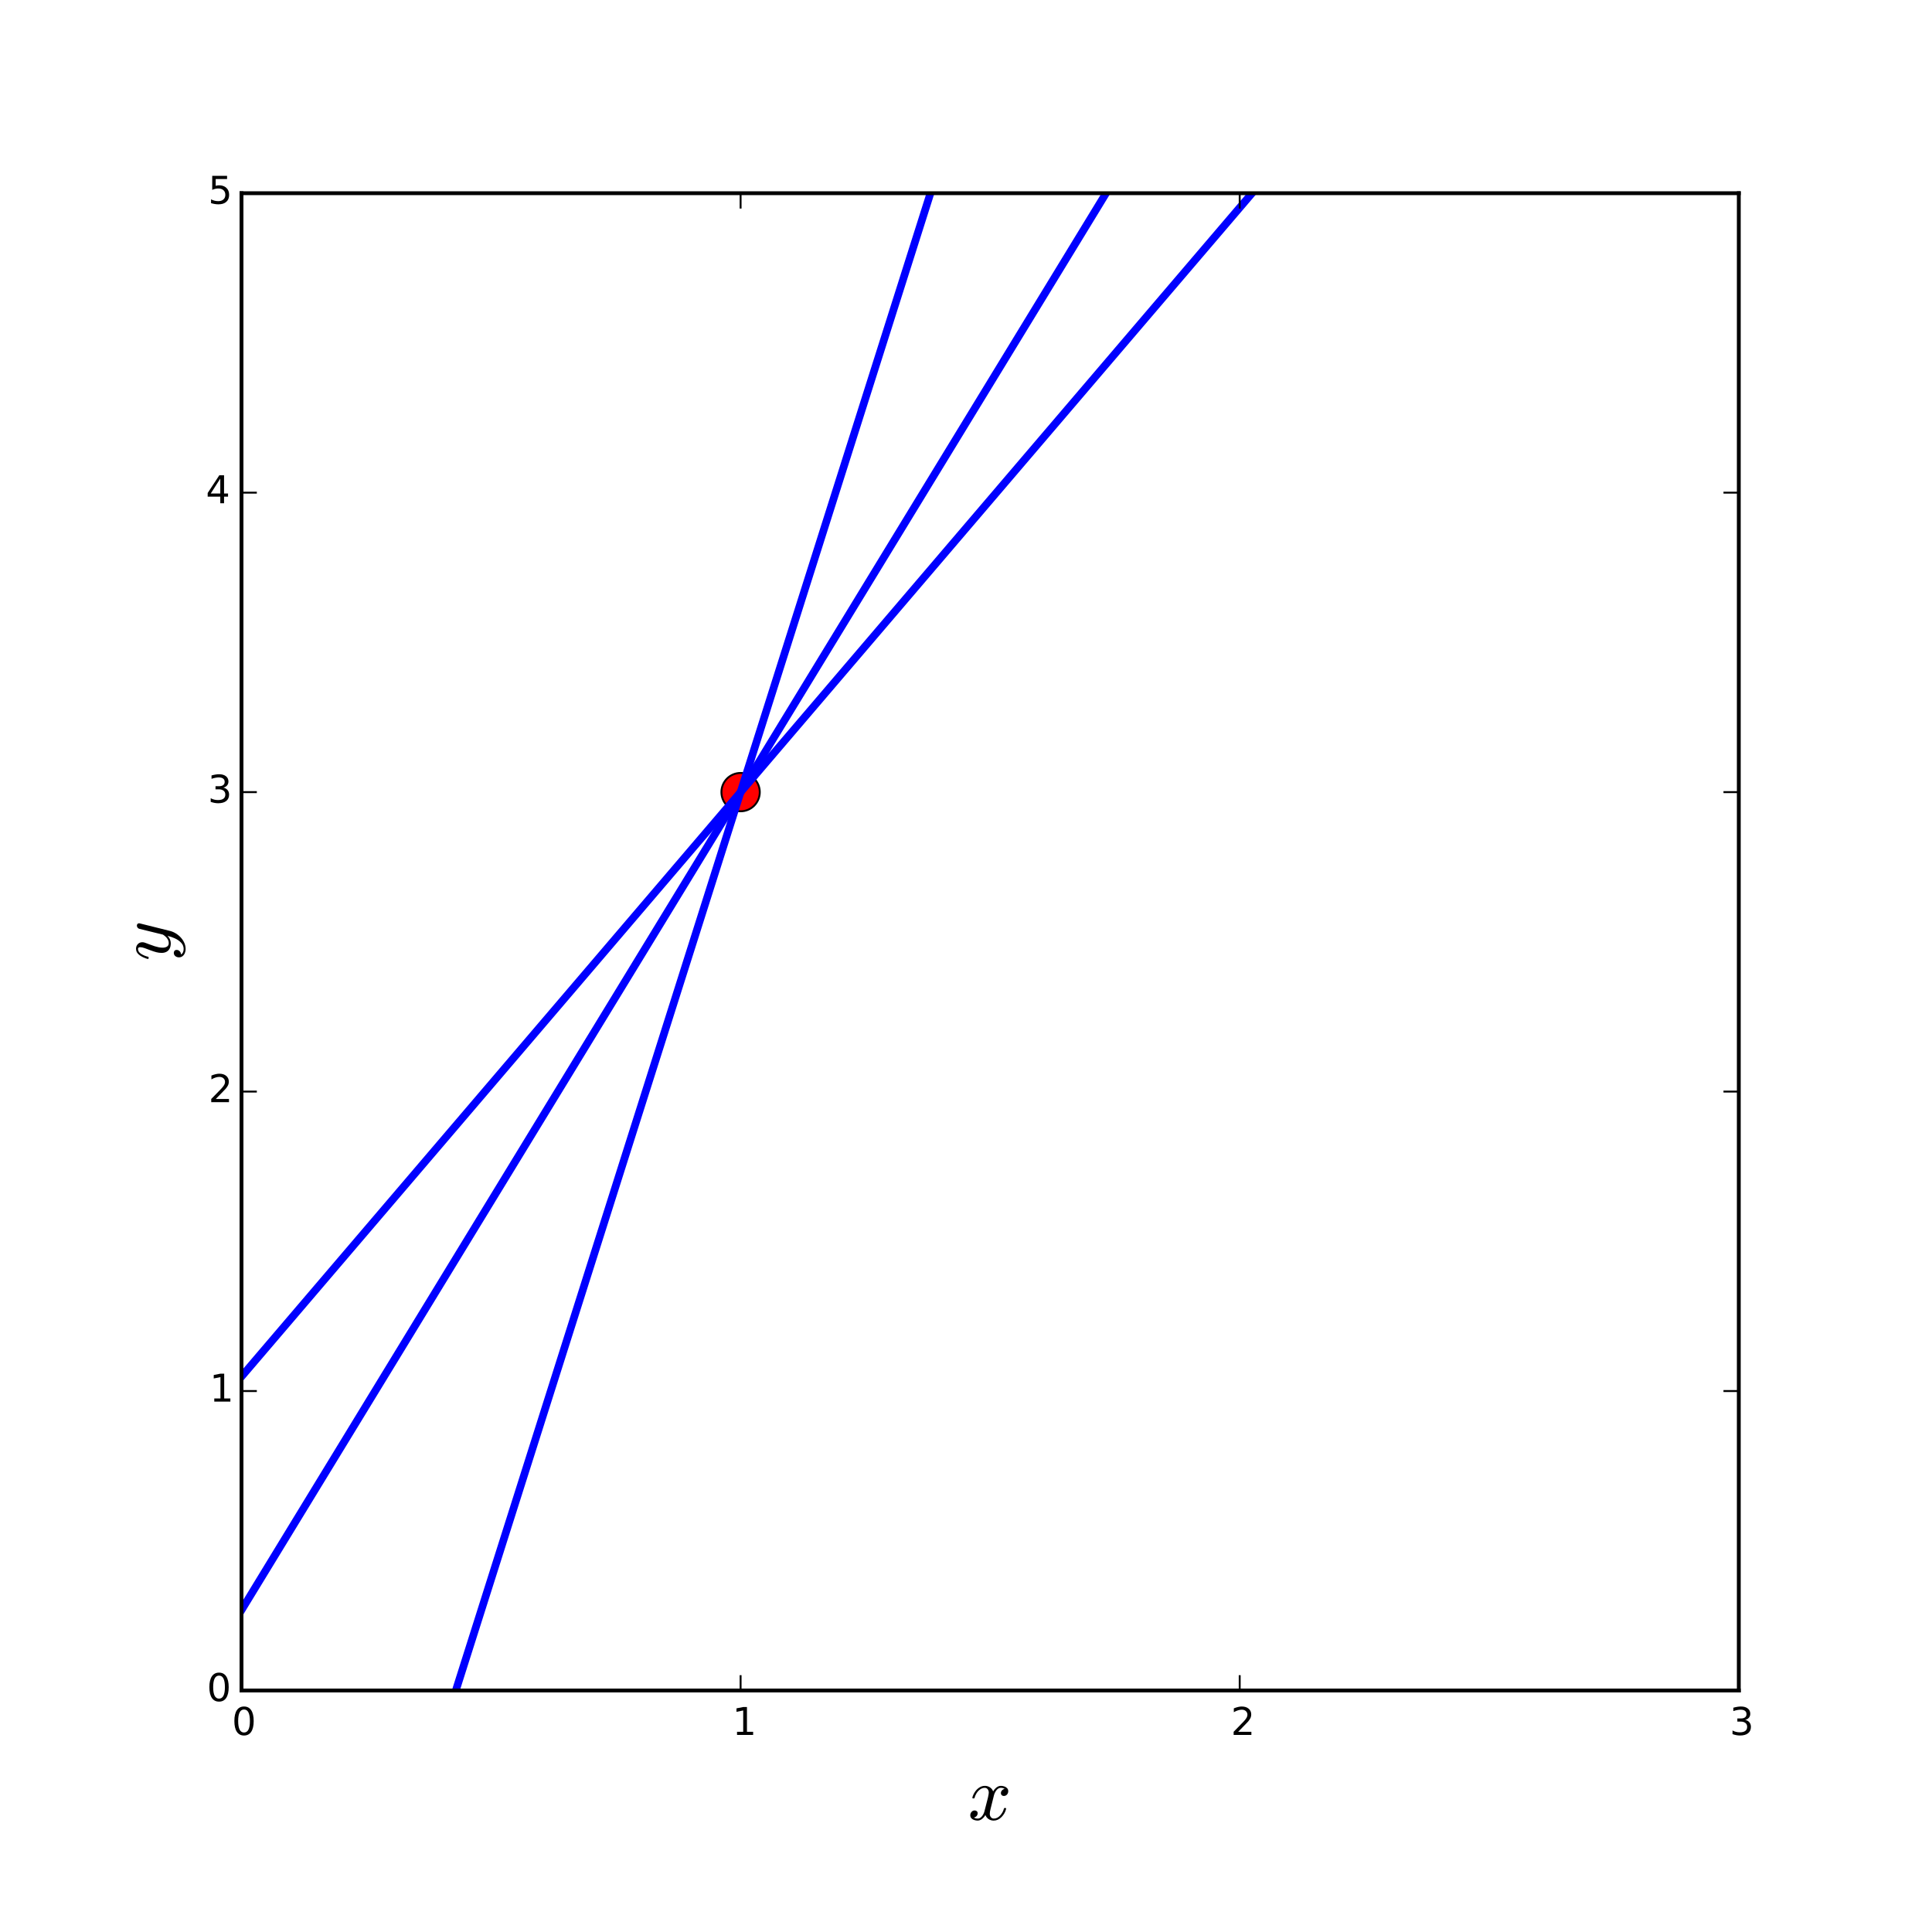
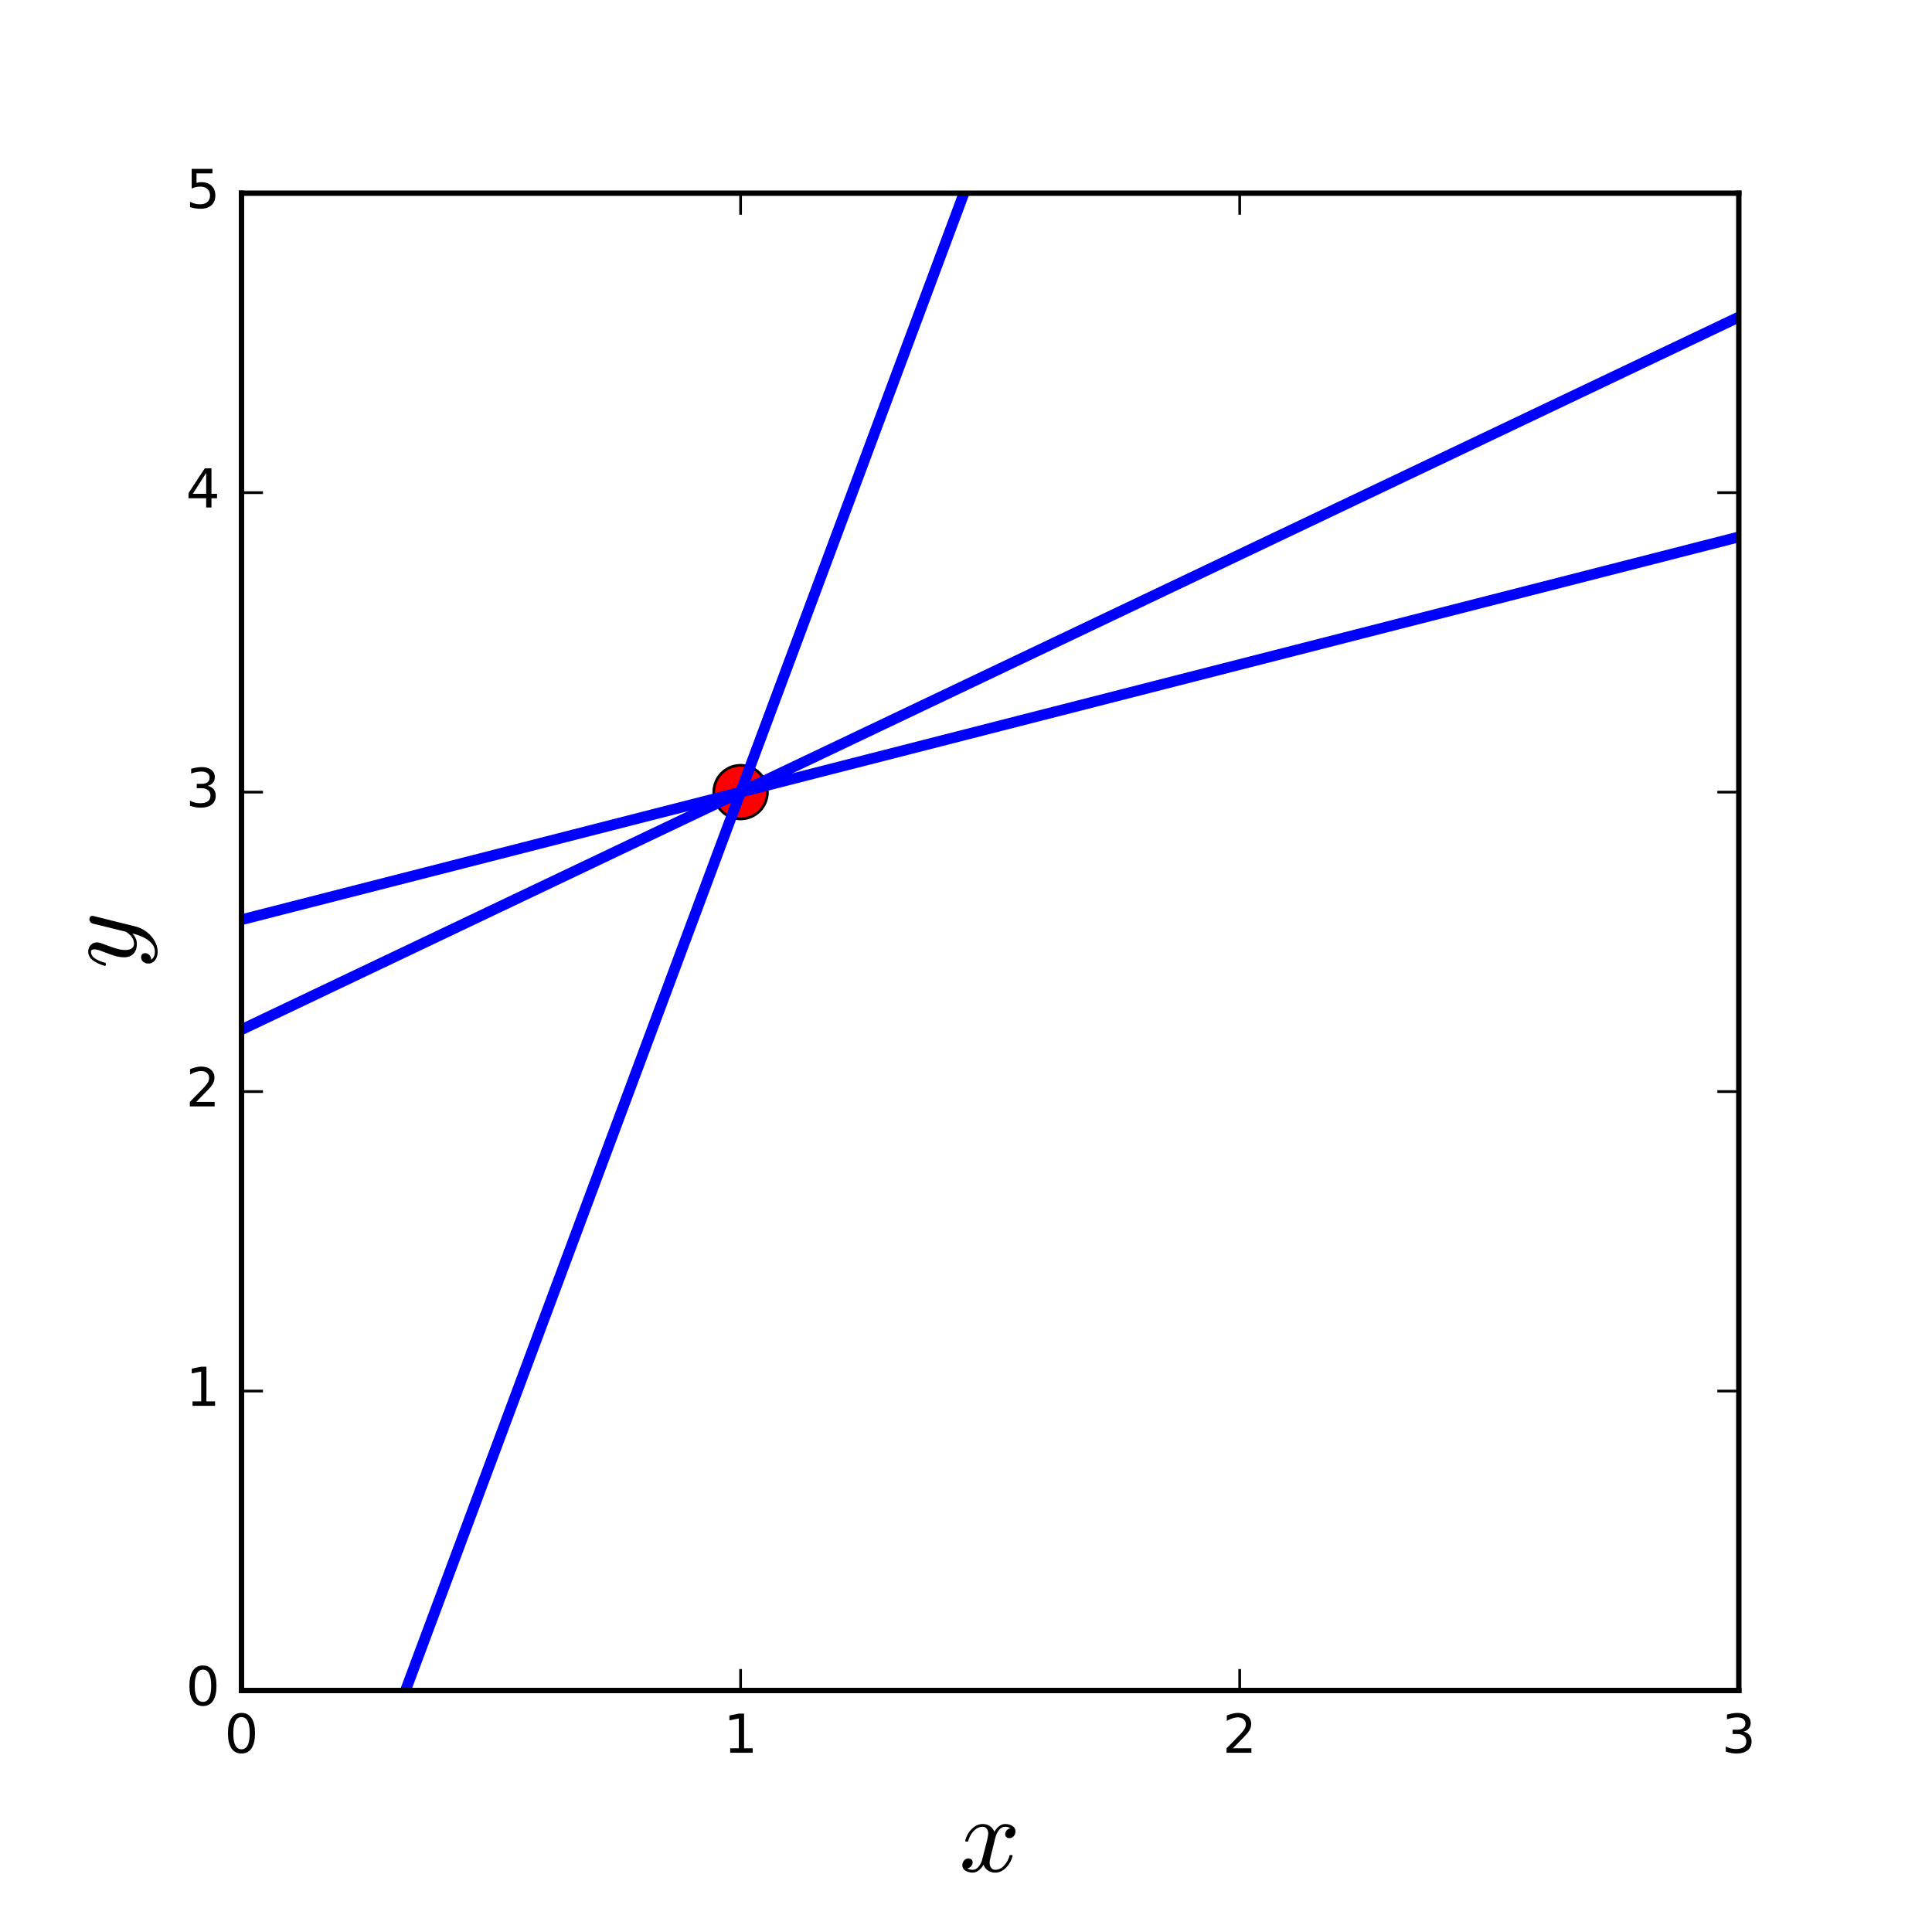
- <svg xmlns="http://www.w3.org/2000/svg" xmlns:xlink="http://www.w3.org/1999/xlink" height="504pt" version="1.1" viewBox="0 0 504 504" width="504pt">
+ <svg xmlns="http://www.w3.org/2000/svg" xmlns:xlink="http://www.w3.org/1999/xlink" height="360pt" version="1.1" viewBox="0 0 360 360" width="360pt">
  <defs>
    <style type="text/css">
- *{stroke-linecap:butt;stroke-linejoin:round;}
+ *{stroke-linecap:butt;stroke-linejoin:round;stroke-miterlimit:100000;}
  </style>
  </defs>
  <g id="figure_1">
    <g id="patch_1">
-       <path d=" M0 504 L504 504 L504 0 L0 0 z " style="fill:#ffffff;" />
+       <path d="M 0 360  L 360 360  L 360 0  L 0 0  z " style="fill:#ffffff;" />
    </g>
    <g id="axes_1">
      <g id="patch_2">
-         <path d=" M63 441 L453.6 441 L453.6 50.4 L63 50.4 z " style="fill:#ffffff;" />
+         <path d="M 45 315  L 324 315  L 324 36  L 45 36  z " style="fill:#ffffff;" />
      </g>
      <g id="line2d_1">
        <defs>
-           <path d=" M0 5 C1.326 5 2.598 4.473 3.536 3.536 C4.473 2.598 5 1.326 5 0 C5 -1.326 4.473 -2.598 3.536 -3.536 C2.598 -4.473 1.326 -5 0 -5 C-1.326 -5 -2.598 -4.473 -3.536 -3.536 C-4.473 -2.598 -5 -1.326 -5 0 C-5 1.326 -4.473 2.598 -3.536 3.536 C-2.598 4.473 -1.326 5 0 5 z " id="m8056b39326" style="stroke:#000000;stroke-width:0.5;" />
+           <path d="M 0 5  C 1.326 5 2.598 4.473 3.536 3.536  C 4.473 2.598 5 1.326 5 0  C 5 -1.326 4.473 -2.598 3.536 -3.536  C 2.598 -4.473 1.326 -5 0 -5  C -1.326 -5 -2.598 -4.473 -3.536 -3.536  C -4.473 -2.598 -5 -1.326 -5 0  C -5 1.326 -4.473 2.598 -3.536 3.536  C -2.598 4.473 -1.326 5 0 5  z " id="m24458730ec" style="stroke:#000000;stroke-width:0.5;" />
        </defs>
-         <g clip-path="url(#p41d7ee9abc)">
-           <use style="fill:#ff0000;stroke:#000000;stroke-width:0.5;" x="193.2" xlink:href="#m8056b39326" y="206.64" />
+         <g clip-path="url(#p640d105bda)">
+           <use style="fill:#ff0000;stroke:#000000;stroke-width:0.5;" x="138.0" xlink:href="#m24458730ec" y="147.6" />
        </g>
      </g>
      <g id="line2d_2">
-         <path clip-path="url(#p41d7ee9abc)" d=" M63 420.02 L319.898 -1" style="fill:none;stroke:#0000ff;stroke-linecap:square;stroke-width:2;" />
+         <path clip-path="url(#p640d105bda)" d="M 45 396.933  M 58.403 361  L 193.427 -1  " style="fill:none;stroke:#0000ff;stroke-linecap:square;stroke-width:2.0;" />
      </g>
      <g id="line2d_3">
-         <path clip-path="url(#p41d7ee9abc)" d=" M63 359.109 L370.513 -1" style="fill:none;stroke:#0000ff;stroke-linecap:square;stroke-width:2;" />
+         <path clip-path="url(#p640d105bda)" d="M 45 171.375  L 324 100.05  " style="fill:none;stroke:#0000ff;stroke-linecap:square;stroke-width:2.0;" />
      </g>
      <g id="line2d_4">
-         <path clip-path="url(#p41d7ee9abc)" d=" M63 617.377 M98.623 505 L259.02 -1" style="fill:none;stroke:#0000ff;stroke-linecap:square;stroke-width:2;" />
+         <path clip-path="url(#p640d105bda)" d="M 45 191.86  L 324 59.081  " style="fill:none;stroke:#0000ff;stroke-linecap:square;stroke-width:2.0;" />
      </g>
      <g id="patch_3">
-         <path d=" M63 441 L63 50.4" style="fill:none;stroke:#000000;stroke-linecap:square;stroke-linejoin:miter;" />
+         <path d="M 45 315  L 324 315  " style="fill:none;stroke:#000000;stroke-linecap:square;stroke-linejoin:miter;" />
      </g>
      <g id="patch_4">
-         <path d=" M453.6 441 L453.6 50.4" style="fill:none;stroke:#000000;stroke-linecap:square;stroke-linejoin:miter;" />
+         <path d="M 45 36  L 324 36  " style="fill:none;stroke:#000000;stroke-linecap:square;stroke-linejoin:miter;" />
      </g>
      <g id="patch_5">
-         <path d=" M63 50.4 L453.6 50.4" style="fill:none;stroke:#000000;stroke-linecap:square;stroke-linejoin:miter;" />
+         <path d="M 45 315  L 45 36  " style="fill:none;stroke:#000000;stroke-linecap:square;stroke-linejoin:miter;" />
      </g>
      <g id="patch_6">
-         <path d=" M63 441 L453.6 441" style="fill:none;stroke:#000000;stroke-linecap:square;stroke-linejoin:miter;" />
+         <path d="M 324 315  L 324 36  " style="fill:none;stroke:#000000;stroke-linecap:square;stroke-linejoin:miter;" />
      </g>
      <g id="matplotlib.axis_1">
        <g id="xtick_1">
          <g id="line2d_5">
            <defs>
-               <path d=" M0 0 L0 -4" id="mc7db9fdffb" style="stroke:#000000;stroke-width:0.5;" />
-             </defs>
-             <g>
-               <use style="stroke:#000000;stroke-width:0.5;" x="63.0" xlink:href="#mc7db9fdffb" y="441.0" />
+               <path d="M 0 0  L 0 -4  " id="m8243ddef0e" style="stroke:#000000;stroke-width:0.5;" />
+             </defs>
+             <g>
+               <use style="stroke:#000000;stroke-width:0.5;" x="45.0" xlink:href="#m8243ddef0e" y="315.0" />
            </g>
          </g>
          <g id="line2d_6">
            <defs>
-               <path d=" M0 0 L0 4" id="m5a7d422ac3" style="stroke:#000000;stroke-width:0.5;" />
-             </defs>
-             <g>
-               <use style="stroke:#000000;stroke-width:0.5;" x="63.0" xlink:href="#m5a7d422ac3" y="50.4" />
+               <path d="M 0 0  L 0 4  " id="m00c7bdacef" style="stroke:#000000;stroke-width:0.5;" />
+             </defs>
+             <g>
+               <use style="stroke:#000000;stroke-width:0.5;" x="45.0" xlink:href="#m00c7bdacef" y="36.0" />
            </g>
          </g>
          <g id="text_1">
            <defs>
-               <path d=" M31.781 66.406 Q24.172 66.406 20.328 58.906 Q16.5 51.422 16.5 36.375 Q16.5 21.391 20.328 13.891 Q24.172 6.391 31.781 6.391 Q39.453 6.391 43.281 13.891 Q47.125 21.391 47.125 36.375 Q47.125 51.422 43.281 58.906 Q39.453 66.406 31.781 66.406 M31.781 74.219 Q44.047 74.219 50.516 64.516 Q56.984 54.828 56.984 36.375 Q56.984 17.969 50.516 8.266 Q44.047 -1.422 31.781 -1.422 Q19.531 -1.422 13.062 8.266 Q6.594 17.969 6.594 36.375 Q6.594 54.828 13.062 64.516 Q19.531 74.219 31.781 74.219" id="BitstreamVeraSans-Roman-30" />
-             </defs>
-             <g transform="translate(60.48047 452.5984)scale(0.1 -0.1)">
+               <path d="M 31.781 66.406  Q 24.172 66.406 20.328 58.906  Q 16.5 51.422 16.5 36.375  Q 16.5 21.391 20.328 13.891  Q 24.172 6.391 31.781 6.391  Q 39.453 6.391 43.281 13.891  Q 47.125 21.391 47.125 36.375  Q 47.125 51.422 43.281 58.906  Q 39.453 66.406 31.781 66.406  M 31.781 74.219  Q 44.047 74.219 50.516 64.516  Q 56.984 54.828 56.984 36.375  Q 56.984 17.969 50.516 8.266  Q 44.047 -1.422 31.781 -1.422  Q 19.531 -1.422 13.062 8.266  Q 6.594 17.969 6.594 36.375  Q 6.594 54.828 13.062 64.516  Q 19.531 74.219 31.781 74.219  " id="BitstreamVeraSans-Roman-30" />
+             </defs>
+             <g transform="translate(41.81875 326.5984)scale(0.1 -0.1)">
              <use xlink:href="#BitstreamVeraSans-Roman-30" />
            </g>
          </g>
        </g>
        <g id="xtick_2">
          <g id="line2d_7">
            <g>
-               <use style="stroke:#000000;stroke-width:0.5;" x="193.2" xlink:href="#mc7db9fdffb" y="441.0" />
+               <use style="stroke:#000000;stroke-width:0.5;" x="138.0" xlink:href="#m8243ddef0e" y="315.0" />
            </g>
          </g>
          <g id="line2d_8">
            <g>
-               <use style="stroke:#000000;stroke-width:0.5;" x="193.2" xlink:href="#m5a7d422ac3" y="50.4" />
+               <use style="stroke:#000000;stroke-width:0.5;" x="138.0" xlink:href="#m00c7bdacef" y="36.0" />
            </g>
          </g>
          <g id="text_2">
            <defs>
-               <path d=" M12.406 8.297 L28.516 8.297 L28.516 63.922 L10.984 60.406 L10.984 69.391 L28.422 72.906 L38.281 72.906 L38.281 8.297 L54.391 8.297 L54.391 0 L12.406 0 z " id="BitstreamVeraSans-Roman-31" />
-             </defs>
-             <g transform="translate(191.0297 452.5984)scale(0.1 -0.1)">
+               <path d="M 12.406 8.297  L 28.516 8.297  L 28.516 63.922  L 10.984 60.406  L 10.984 69.391  L 28.422 72.906  L 38.281 72.906  L 38.281 8.297  L 54.391 8.297  L 54.391 0  L 12.406 0  z " id="BitstreamVeraSans-Roman-31" />
+             </defs>
+             <g transform="translate(134.8187 326.5984)scale(0.1 -0.1)">
              <use xlink:href="#BitstreamVeraSans-Roman-31" />
            </g>
          </g>
        </g>
        <g id="xtick_3">
          <g id="line2d_9">
            <g>
-               <use style="stroke:#000000;stroke-width:0.5;" x="323.4" xlink:href="#mc7db9fdffb" y="441.0" />
+               <use style="stroke:#000000;stroke-width:0.5;" x="231.0" xlink:href="#m8243ddef0e" y="315.0" />
            </g>
          </g>
          <g id="line2d_10">
            <g>
-               <use style="stroke:#000000;stroke-width:0.5;" x="323.4" xlink:href="#m5a7d422ac3" y="50.4" />
+               <use style="stroke:#000000;stroke-width:0.5;" x="231.0" xlink:href="#m00c7bdacef" y="36.0" />
            </g>
          </g>
          <g id="text_3">
            <defs>
-               <path d=" M19.188 8.297 L53.609 8.297 L53.609 0 L7.328 0 L7.328 8.297 Q12.938 14.109 22.625 23.891 Q32.328 33.688 34.812 36.531 Q39.547 41.844 41.422 45.531 Q43.312 49.219 43.312 52.781 Q43.312 58.594 39.234 62.25 Q35.156 65.922 28.609 65.922 Q23.969 65.922 18.812 64.312 Q13.672 62.703 7.812 59.422 L7.812 69.391 Q13.766 71.781 18.938 73 Q24.125 74.219 28.422 74.219 Q39.75 74.219 46.484 68.547 Q53.219 62.891 53.219 53.422 Q53.219 48.922 51.531 44.891 Q49.859 40.875 45.406 35.406 Q44.188 33.984 37.641 27.219 Q31.109 20.453 19.188 8.297" id="BitstreamVeraSans-Roman-32" />
-             </defs>
-             <g transform="translate(321.0859 452.5984)scale(0.1 -0.1)">
+               <path d="M 19.188 8.297  L 53.609 8.297  L 53.609 0  L 7.328 0  L 7.328 8.297  Q 12.938 14.109 22.625 23.891  Q 32.328 33.688 34.812 36.531  Q 39.547 41.844 41.422 45.531  Q 43.312 49.219 43.312 52.781  Q 43.312 58.594 39.234 62.25  Q 35.156 65.922 28.609 65.922  Q 23.969 65.922 18.812 64.312  Q 13.672 62.703 7.812 59.422  L 7.812 69.391  Q 13.766 71.781 18.938 73  Q 24.125 74.219 28.422 74.219  Q 39.75 74.219 46.484 68.547  Q 53.219 62.891 53.219 53.422  Q 53.219 48.922 51.531 44.891  Q 49.859 40.875 45.406 35.406  Q 44.188 33.984 37.641 27.219  Q 31.109 20.453 19.188 8.297  " id="BitstreamVeraSans-Roman-32" />
+             </defs>
+             <g transform="translate(227.8187 326.5984)scale(0.1 -0.1)">
              <use xlink:href="#BitstreamVeraSans-Roman-32" />
            </g>
          </g>
        </g>
        <g id="xtick_4">
          <g id="line2d_11">
            <g>
-               <use style="stroke:#000000;stroke-width:0.5;" x="453.6" xlink:href="#mc7db9fdffb" y="441.0" />
+               <use style="stroke:#000000;stroke-width:0.5;" x="324.0" xlink:href="#m8243ddef0e" y="315.0" />
            </g>
          </g>
          <g id="line2d_12">
            <g>
-               <use style="stroke:#000000;stroke-width:0.5;" x="453.6" xlink:href="#m5a7d422ac3" y="50.4" />
+               <use style="stroke:#000000;stroke-width:0.5;" x="324.0" xlink:href="#m00c7bdacef" y="36.0" />
            </g>
          </g>
          <g id="text_4">
            <defs>
-               <path d=" M40.578 39.312 Q47.656 37.797 51.625 33 Q55.609 28.219 55.609 21.188 Q55.609 10.406 48.188 4.484 Q40.766 -1.422 27.094 -1.422 Q22.516 -1.422 17.656 -0.516 Q12.797 0.391 7.625 2.203 L7.625 11.719 Q11.719 9.328 16.594 8.109 Q21.484 6.891 26.812 6.891 Q36.078 6.891 40.938 10.547 Q45.797 14.203 45.797 21.188 Q45.797 27.641 41.281 31.266 Q36.766 34.906 28.719 34.906 L20.219 34.906 L20.219 43.016 L29.109 43.016 Q36.375 43.016 40.234 45.922 Q44.094 48.828 44.094 54.297 Q44.094 59.906 40.109 62.906 Q36.141 65.922 28.719 65.922 Q24.656 65.922 20.016 65.031 Q15.375 64.156 9.812 62.312 L9.812 71.094 Q15.438 72.656 20.344 73.438 Q25.25 74.219 29.594 74.219 Q40.828 74.219 47.359 69.109 Q53.906 64.016 53.906 55.328 Q53.906 49.266 50.438 45.094 Q46.969 40.922 40.578 39.312" id="BitstreamVeraSans-Roman-33" />
-             </defs>
-             <g transform="translate(451.2008 452.5984)scale(0.1 -0.1)">
+               <path d="M 40.578 39.312  Q 47.656 37.797 51.625 33  Q 55.609 28.219 55.609 21.188  Q 55.609 10.406 48.188 4.484  Q 40.766 -1.422 27.094 -1.422  Q 22.516 -1.422 17.656 -0.516  Q 12.797 0.391 7.625 2.203  L 7.625 11.719  Q 11.719 9.328 16.594 8.109  Q 21.484 6.891 26.812 6.891  Q 36.078 6.891 40.938 10.547  Q 45.797 14.203 45.797 21.188  Q 45.797 27.641 41.281 31.266  Q 36.766 34.906 28.719 34.906  L 20.219 34.906  L 20.219 43.016  L 29.109 43.016  Q 36.375 43.016 40.234 45.922  Q 44.094 48.828 44.094 54.297  Q 44.094 59.906 40.109 62.906  Q 36.141 65.922 28.719 65.922  Q 24.656 65.922 20.016 65.031  Q 15.375 64.156 9.812 62.312  L 9.812 71.094  Q 15.438 72.656 20.344 73.438  Q 25.25 74.219 29.594 74.219  Q 40.828 74.219 47.359 69.109  Q 53.906 64.016 53.906 55.328  Q 53.906 49.266 50.438 45.094  Q 46.969 40.922 40.578 39.312  " id="BitstreamVeraSans-Roman-33" />
+             </defs>
+             <g transform="translate(320.8188 326.5984)scale(0.1 -0.1)">
              <use xlink:href="#BitstreamVeraSans-Roman-33" />
            </g>
          </g>
        </g>
        <g id="text_5">
          <defs>
-             <path d=" M7.812 2.875 Q9.578 1.516 12.797 1.516 Q15.922 1.516 18.312 4.516 Q20.703 7.516 21.578 11.078 L26.125 28.812 Q27.203 33.641 27.203 35.406 Q27.203 37.891 25.812 39.75 Q24.422 41.609 21.922 41.609 Q18.75 41.609 15.969 39.625 Q13.188 37.641 11.281 34.594 Q9.375 31.547 8.594 28.422 Q8.406 27.781 7.812 27.781 L6.594 27.781 Q5.812 27.781 5.812 28.719 L5.812 29 Q6.781 32.719 9.125 36.25 Q11.469 39.797 14.859 41.984 Q18.266 44.188 22.125 44.188 Q25.781 44.188 28.734 42.234 Q31.688 40.281 32.906 36.922 Q34.625 39.984 37.281 42.078 Q39.938 44.188 43.109 44.188 Q45.266 44.188 47.5 43.422 Q49.75 42.672 51.172 41.109 Q52.594 39.547 52.594 37.203 Q52.594 34.672 50.953 32.828 Q49.312 31 46.781 31 Q45.172 31 44.094 32.031 Q43.016 33.062 43.016 34.625 Q43.016 36.719 44.453 38.297 Q45.906 39.891 47.906 40.188 Q46.094 41.609 42.922 41.609 Q39.703 41.609 37.328 38.625 Q34.969 35.641 33.984 31.984 L29.594 14.312 Q28.516 10.297 28.516 7.719 Q28.516 5.172 29.953 3.344 Q31.391 1.516 33.797 1.516 Q38.484 1.516 42.156 5.641 Q45.844 9.766 47.016 14.703 Q47.219 15.281 47.797 15.281 L49.031 15.281 Q49.422 15.281 49.656 15.016 Q49.906 14.75 49.906 14.406 Q49.906 14.312 49.812 14.109 Q48.391 8.156 43.844 3.516 Q39.312 -1.125 33.594 -1.125 Q29.938 -1.125 26.984 0.844 Q24.031 2.828 22.797 6.203 Q21.234 3.266 18.469 1.062 Q15.719 -1.125 12.594 -1.125 Q10.453 -1.125 8.172 -0.359 Q5.906 0.391 4.484 1.953 Q3.078 3.516 3.078 5.906 Q3.078 8.25 4.703 10.172 Q6.344 12.109 8.797 12.109 Q10.453 12.109 11.578 11.109 Q12.703 10.109 12.703 8.5 Q12.703 6.391 11.297 4.828 Q9.906 3.266 7.812 2.875" id="Cmmi10-78" />
+             <path d="M 7.812 2.875  Q 9.578 1.516 12.797 1.516  Q 15.922 1.516 18.312 4.516  Q 20.703 7.516 21.578 11.078  L 26.125 28.812  Q 27.203 33.641 27.203 35.406  Q 27.203 37.891 25.812 39.75  Q 24.422 41.609 21.922 41.609  Q 18.75 41.609 15.969 39.625  Q 13.188 37.641 11.281 34.594  Q 9.375 31.547 8.594 28.422  Q 8.406 27.781 7.812 27.781  L 6.594 27.781  Q 5.812 27.781 5.812 28.719  L 5.812 29  Q 6.781 32.719 9.125 36.25  Q 11.469 39.797 14.859 41.984  Q 18.266 44.188 22.125 44.188  Q 25.781 44.188 28.734 42.234  Q 31.688 40.281 32.906 36.922  Q 34.625 39.984 37.281 42.078  Q 39.938 44.188 43.109 44.188  Q 45.266 44.188 47.5 43.422  Q 49.75 42.672 51.172 41.109  Q 52.594 39.547 52.594 37.203  Q 52.594 34.672 50.953 32.828  Q 49.312 31 46.781 31  Q 45.172 31 44.094 32.031  Q 43.016 33.062 43.016 34.625  Q 43.016 36.719 44.453 38.297  Q 45.906 39.891 47.906 40.188  Q 46.094 41.609 42.922 41.609  Q 39.703 41.609 37.328 38.625  Q 34.969 35.641 33.984 31.984  L 29.594 14.312  Q 28.516 10.297 28.516 7.719  Q 28.516 5.172 29.953 3.344  Q 31.391 1.516 33.797 1.516  Q 38.484 1.516 42.156 5.641  Q 45.844 9.766 47.016 14.703  Q 47.219 15.281 47.797 15.281  L 49.031 15.281  Q 49.422 15.281 49.656 15.016  Q 49.906 14.75 49.906 14.406  Q 49.906 14.312 49.812 14.109  Q 48.391 8.156 43.844 3.516  Q 39.312 -1.125 33.594 -1.125  Q 29.938 -1.125 26.984 0.844  Q 24.031 2.828 22.797 6.203  Q 21.234 3.266 18.469 1.062  Q 15.719 -1.125 12.594 -1.125  Q 10.453 -1.125 8.172 -0.359  Q 5.906 0.391 4.484 1.953  Q 3.078 3.516 3.078 5.906  Q 3.078 8.25 4.703 10.172  Q 6.344 12.109 8.797 12.109  Q 10.453 12.109 11.578 11.109  Q 12.703 10.109 12.703 8.5  Q 12.703 6.391 11.297 4.828  Q 9.906 3.266 7.812 2.875  " id="Cmmi10-78" />
          </defs>
-           <g transform="translate(252.5 474.875)scale(0.2 -0.2)">
+           <g transform="translate(178.7 348.875)scale(0.2 -0.2)">
            <use transform="translate(0.0 0.8125)" xlink:href="#Cmmi10-78" />
          </g>
        </g>
      </g>
      <g id="matplotlib.axis_2">
        <g id="ytick_1">
          <g id="line2d_13">
            <defs>
-               <path d=" M0 0 L4 0" id="md7965d1ba0" style="stroke:#000000;stroke-width:0.5;" />
-             </defs>
-             <g>
-               <use style="stroke:#000000;stroke-width:0.5;" x="63.0" xlink:href="#md7965d1ba0" y="441.0" />
+               <path d="M 0 0  L 4 0  " id="mb14a3a562a" style="stroke:#000000;stroke-width:0.5;" />
+             </defs>
+             <g>
+               <use style="stroke:#000000;stroke-width:0.5;" x="45.0" xlink:href="#mb14a3a562a" y="315.0" />
            </g>
          </g>
          <g id="line2d_14">
            <defs>
-               <path d=" M0 0 L-4 0" id="md9a1c1a7cd" style="stroke:#000000;stroke-width:0.5;" />
-             </defs>
-             <g>
-               <use style="stroke:#000000;stroke-width:0.5;" x="453.6" xlink:href="#md9a1c1a7cd" y="441.0" />
+               <path d="M 0 0  L -4 0  " id="m569901ac49" style="stroke:#000000;stroke-width:0.5;" />
+             </defs>
+             <g>
+               <use style="stroke:#000000;stroke-width:0.5;" x="324.0" xlink:href="#m569901ac49" y="315.0" />
            </g>
          </g>
          <g id="text_6">
-             <g transform="translate(53.96094 443.7594)scale(0.1 -0.1)">
+             <g transform="translate(34.6375 317.7594)scale(0.1 -0.1)">
              <use xlink:href="#BitstreamVeraSans-Roman-30" />
            </g>
          </g>
        </g>
        <g id="ytick_2">
          <g id="line2d_15">
            <g>
-               <use style="stroke:#000000;stroke-width:0.5;" x="63.0" xlink:href="#md7965d1ba0" y="362.88" />
+               <use style="stroke:#000000;stroke-width:0.5;" x="45.0" xlink:href="#mb14a3a562a" y="259.2" />
            </g>
          </g>
          <g id="line2d_16">
            <g>
-               <use style="stroke:#000000;stroke-width:0.5;" x="453.6" xlink:href="#md9a1c1a7cd" y="362.88" />
+               <use style="stroke:#000000;stroke-width:0.5;" x="324.0" xlink:href="#m569901ac49" y="259.2" />
            </g>
          </g>
          <g id="text_7">
-             <g transform="translate(54.65937 365.6394)scale(0.1 -0.1)">
+             <g transform="translate(34.6375 261.9594)scale(0.1 -0.1)">
              <use xlink:href="#BitstreamVeraSans-Roman-31" />
            </g>
          </g>
        </g>
        <g id="ytick_3">
          <g id="line2d_17">
            <g>
-               <use style="stroke:#000000;stroke-width:0.5;" x="63.0" xlink:href="#md7965d1ba0" y="284.76" />
+               <use style="stroke:#000000;stroke-width:0.5;" x="45.0" xlink:href="#mb14a3a562a" y="203.4" />
            </g>
          </g>
          <g id="line2d_18">
            <g>
-               <use style="stroke:#000000;stroke-width:0.5;" x="453.6" xlink:href="#md9a1c1a7cd" y="284.76" />
+               <use style="stroke:#000000;stroke-width:0.5;" x="324.0" xlink:href="#m569901ac49" y="203.4" />
            </g>
          </g>
          <g id="text_8">
-             <g transform="translate(54.37188 287.5194)scale(0.1 -0.1)">
+             <g transform="translate(34.6375 206.1594)scale(0.1 -0.1)">
              <use xlink:href="#BitstreamVeraSans-Roman-32" />
            </g>
          </g>
        </g>
        <g id="ytick_4">
          <g id="line2d_19">
            <g>
-               <use style="stroke:#000000;stroke-width:0.5;" x="63.0" xlink:href="#md7965d1ba0" y="206.64" />
+               <use style="stroke:#000000;stroke-width:0.5;" x="45.0" xlink:href="#mb14a3a562a" y="147.6" />
            </g>
          </g>
          <g id="line2d_20">
            <g>
-               <use style="stroke:#000000;stroke-width:0.5;" x="453.6" xlink:href="#md9a1c1a7cd" y="206.64" />
+               <use style="stroke:#000000;stroke-width:0.5;" x="324.0" xlink:href="#m569901ac49" y="147.6" />
            </g>
          </g>
          <g id="text_9">
-             <g transform="translate(54.20156 209.3994)scale(0.1 -0.1)">
+             <g transform="translate(34.6375 150.3594)scale(0.1 -0.1)">
              <use xlink:href="#BitstreamVeraSans-Roman-33" />
            </g>
          </g>
        </g>
        <g id="ytick_5">
          <g id="line2d_21">
            <g>
-               <use style="stroke:#000000;stroke-width:0.5;" x="63.0" xlink:href="#md7965d1ba0" y="128.52" />
+               <use style="stroke:#000000;stroke-width:0.5;" x="45.0" xlink:href="#mb14a3a562a" y="91.8" />
            </g>
          </g>
          <g id="line2d_22">
            <g>
-               <use style="stroke:#000000;stroke-width:0.5;" x="453.6" xlink:href="#md9a1c1a7cd" y="128.52" />
+               <use style="stroke:#000000;stroke-width:0.5;" x="324.0" xlink:href="#m569901ac49" y="91.8" />
            </g>
          </g>
          <g id="text_10">
            <defs>
-               <path d=" M37.797 64.312 L12.891 25.391 L37.797 25.391 z  M35.203 72.906 L47.609 72.906 L47.609 25.391 L58.016 25.391 L58.016 17.188 L47.609 17.188 L47.609 0 L37.797 0 L37.797 17.188 L4.891 17.188 L4.891 26.703 z " id="BitstreamVeraSans-Roman-34" />
-             </defs>
-             <g transform="translate(53.6875 131.2794)scale(0.1 -0.1)">
+               <path d="M 37.797 64.312  L 12.891 25.391  L 37.797 25.391  z M 35.203 72.906  L 47.609 72.906  L 47.609 25.391  L 58.016 25.391  L 58.016 17.188  L 47.609 17.188  L 47.609 0  L 37.797 0  L 37.797 17.188  L 4.891 17.188  L 4.891 26.703  z " id="BitstreamVeraSans-Roman-34" />
+             </defs>
+             <g transform="translate(34.6375 94.55938)scale(0.1 -0.1)">
              <use xlink:href="#BitstreamVeraSans-Roman-34" />
            </g>
          </g>
        </g>
        <g id="ytick_6">
          <g id="line2d_23">
            <g>
-               <use style="stroke:#000000;stroke-width:0.5;" x="63.0" xlink:href="#md7965d1ba0" y="50.4" />
+               <use style="stroke:#000000;stroke-width:0.5;" x="45.0" xlink:href="#mb14a3a562a" y="36.0" />
            </g>
          </g>
          <g id="line2d_24">
            <g>
-               <use style="stroke:#000000;stroke-width:0.5;" x="453.6" xlink:href="#md9a1c1a7cd" y="50.4" />
+               <use style="stroke:#000000;stroke-width:0.5;" x="324.0" xlink:href="#m569901ac49" y="36.0" />
            </g>
          </g>
          <g id="text_11">
            <defs>
-               <path d=" M10.797 72.906 L49.516 72.906 L49.516 64.594 L19.828 64.594 L19.828 46.734 Q21.969 47.469 24.109 47.828 Q26.266 48.188 28.422 48.188 Q40.625 48.188 47.75 41.5 Q54.891 34.812 54.891 23.391 Q54.891 11.625 47.562 5.094 Q40.234 -1.422 26.906 -1.422 Q22.312 -1.422 17.547 -0.641 Q12.797 0.141 7.719 1.703 L7.719 11.625 Q12.109 9.234 16.797 8.062 Q21.484 6.891 26.703 6.891 Q35.156 6.891 40.078 11.328 Q45.016 15.766 45.016 23.391 Q45.016 31 40.078 35.438 Q35.156 39.891 26.703 39.891 Q22.75 39.891 18.812 39.016 Q14.891 38.141 10.797 36.281 z " id="BitstreamVeraSans-Roman-35" />
-             </defs>
-             <g transform="translate(54.28281 53.15937)scale(0.1 -0.1)">
+               <path d="M 10.797 72.906  L 49.516 72.906  L 49.516 64.594  L 19.828 64.594  L 19.828 46.734  Q 21.969 47.469 24.109 47.828  Q 26.266 48.188 28.422 48.188  Q 40.625 48.188 47.75 41.5  Q 54.891 34.812 54.891 23.391  Q 54.891 11.625 47.562 5.094  Q 40.234 -1.422 26.906 -1.422  Q 22.312 -1.422 17.547 -0.641  Q 12.797 0.141 7.719 1.703  L 7.719 11.625  Q 12.109 9.234 16.797 8.062  Q 21.484 6.891 26.703 6.891  Q 35.156 6.891 40.078 11.328  Q 45.016 15.766 45.016 23.391  Q 45.016 31 40.078 35.438  Q 35.156 39.891 26.703 39.891  Q 22.75 39.891 18.812 39.016  Q 14.891 38.141 10.797 36.281  z " id="BitstreamVeraSans-Roman-35" />
+             </defs>
+             <g transform="translate(34.6375 38.75937)scale(0.1 -0.1)">
              <use xlink:href="#BitstreamVeraSans-Roman-35" />
            </g>
          </g>
        </g>
        <g id="text_12">
          <defs>
-             <path d=" M8.406 -14.312 Q10.5 -17.922 15.719 -17.922 Q20.453 -17.922 23.922 -14.594 Q27.391 -11.281 29.516 -6.562 Q31.641 -1.859 32.812 3.078 Q28.375 -1.125 23.188 -1.125 Q19.234 -1.125 16.453 0.234 Q13.672 1.609 12.125 4.312 Q10.594 7.031 10.594 10.891 Q10.594 14.156 11.469 17.594 Q12.359 21.047 13.938 25.266 Q15.531 29.5 16.703 32.625 Q18.016 36.281 18.016 38.625 Q18.016 41.609 15.828 41.609 Q11.859 41.609 9.297 37.531 Q6.734 33.453 5.516 28.422 Q5.328 27.781 4.688 27.781 L3.516 27.781 Q2.688 27.781 2.688 28.719 L2.688 29 Q4.297 34.969 7.609 39.578 Q10.938 44.188 16.016 44.188 Q19.578 44.188 22.047 41.844 Q24.516 39.5 24.516 35.891 Q24.516 34.031 23.688 31.984 Q23.25 30.766 21.688 26.656 Q20.125 22.562 19.281 19.875 Q18.453 17.188 17.922 14.594 Q17.391 12.016 17.391 9.422 Q17.391 6.109 18.797 3.812 Q20.219 1.516 23.297 1.516 Q29.5 1.516 34.422 9.078 L42 39.891 Q42.328 41.219 43.547 42.156 Q44.781 43.109 46.188 43.109 Q47.406 43.109 48.312 42.328 Q49.219 41.547 49.219 40.281 Q49.219 39.703 49.125 39.5 L39.203 -0.297 Q37.891 -5.422 34.375 -10.109 Q30.859 -14.797 25.906 -17.656 Q20.953 -20.516 15.578 -20.516 Q12.984 -20.516 10.438 -19.5 Q7.906 -18.5 6.344 -16.5 Q4.781 -14.5 4.781 -11.812 Q4.781 -9.078 6.391 -7.078 Q8.016 -5.078 10.688 -5.078 Q12.312 -5.078 13.406 -6.078 Q14.5 -7.078 14.5 -8.688 Q14.5 -10.984 12.781 -12.688 Q11.078 -14.406 8.797 -14.406 Q8.688 -14.359 8.594 -14.328 Q8.5 -14.312 8.406 -14.312" id="Cmmi10-79" />
+             <path d="M 8.406 -14.312  Q 10.5 -17.922 15.719 -17.922  Q 20.453 -17.922 23.922 -14.594  Q 27.391 -11.281 29.516 -6.562  Q 31.641 -1.859 32.812 3.078  Q 28.375 -1.125 23.188 -1.125  Q 19.234 -1.125 16.453 0.234  Q 13.672 1.609 12.125 4.312  Q 10.594 7.031 10.594 10.891  Q 10.594 14.156 11.469 17.594  Q 12.359 21.047 13.938 25.266  Q 15.531 29.5 16.703 32.625  Q 18.016 36.281 18.016 38.625  Q 18.016 41.609 15.828 41.609  Q 11.859 41.609 9.297 37.531  Q 6.734 33.453 5.516 28.422  Q 5.328 27.781 4.688 27.781  L 3.516 27.781  Q 2.688 27.781 2.688 28.719  L 2.688 29  Q 4.297 34.969 7.609 39.578  Q 10.938 44.188 16.016 44.188  Q 19.578 44.188 22.047 41.844  Q 24.516 39.5 24.516 35.891  Q 24.516 34.031 23.688 31.984  Q 23.25 30.766 21.688 26.656  Q 20.125 22.562 19.281 19.875  Q 18.453 17.188 17.922 14.594  Q 17.391 12.016 17.391 9.422  Q 17.391 6.109 18.797 3.812  Q 20.219 1.516 23.297 1.516  Q 29.5 1.516 34.422 9.078  L 42 39.891  Q 42.328 41.219 43.547 42.156  Q 44.781 43.109 46.188 43.109  Q 47.406 43.109 48.312 42.328  Q 49.219 41.547 49.219 40.281  Q 49.219 39.703 49.125 39.5  L 39.203 -0.297  Q 37.891 -5.422 34.375 -10.109  Q 30.859 -14.797 25.906 -17.656  Q 20.953 -20.516 15.578 -20.516  Q 12.984 -20.516 10.438 -19.5  Q 7.906 -18.5 6.344 -16.5  Q 4.781 -14.5 4.781 -11.812  Q 4.781 -9.078 6.391 -7.078  Q 8.016 -5.078 10.688 -5.078  Q 12.312 -5.078 13.406 -6.078  Q 14.5 -7.078 14.5 -8.688  Q 14.5 -10.984 12.781 -12.688  Q 11.078 -14.406 8.797 -14.406  Q 8.688 -14.359 8.594 -14.328  Q 8.5 -14.312 8.406 -14.312  " id="Cmmi10-79" />
          </defs>
-           <g transform="translate(44.4875 250.7)rotate(-90.0)scale(0.2 -0.2)">
+           <g transform="translate(25.4375 180.5)rotate(-90.0)scale(0.2 -0.2)">
            <use transform="translate(0.0 0.8125)" xlink:href="#Cmmi10-79" />
          </g>
        </g>
      </g>
    </g>
  </g>
  <defs>
-     <clipPath id="p41d7ee9abc">
-       <rect height="390.6" width="390.6" x="63.0" y="50.4" />
+     <clipPath id="p640d105bda">
+       <rect height="279.0" width="279.0" x="45.0" y="36.0" />
    </clipPath>
  </defs>
</svg>
